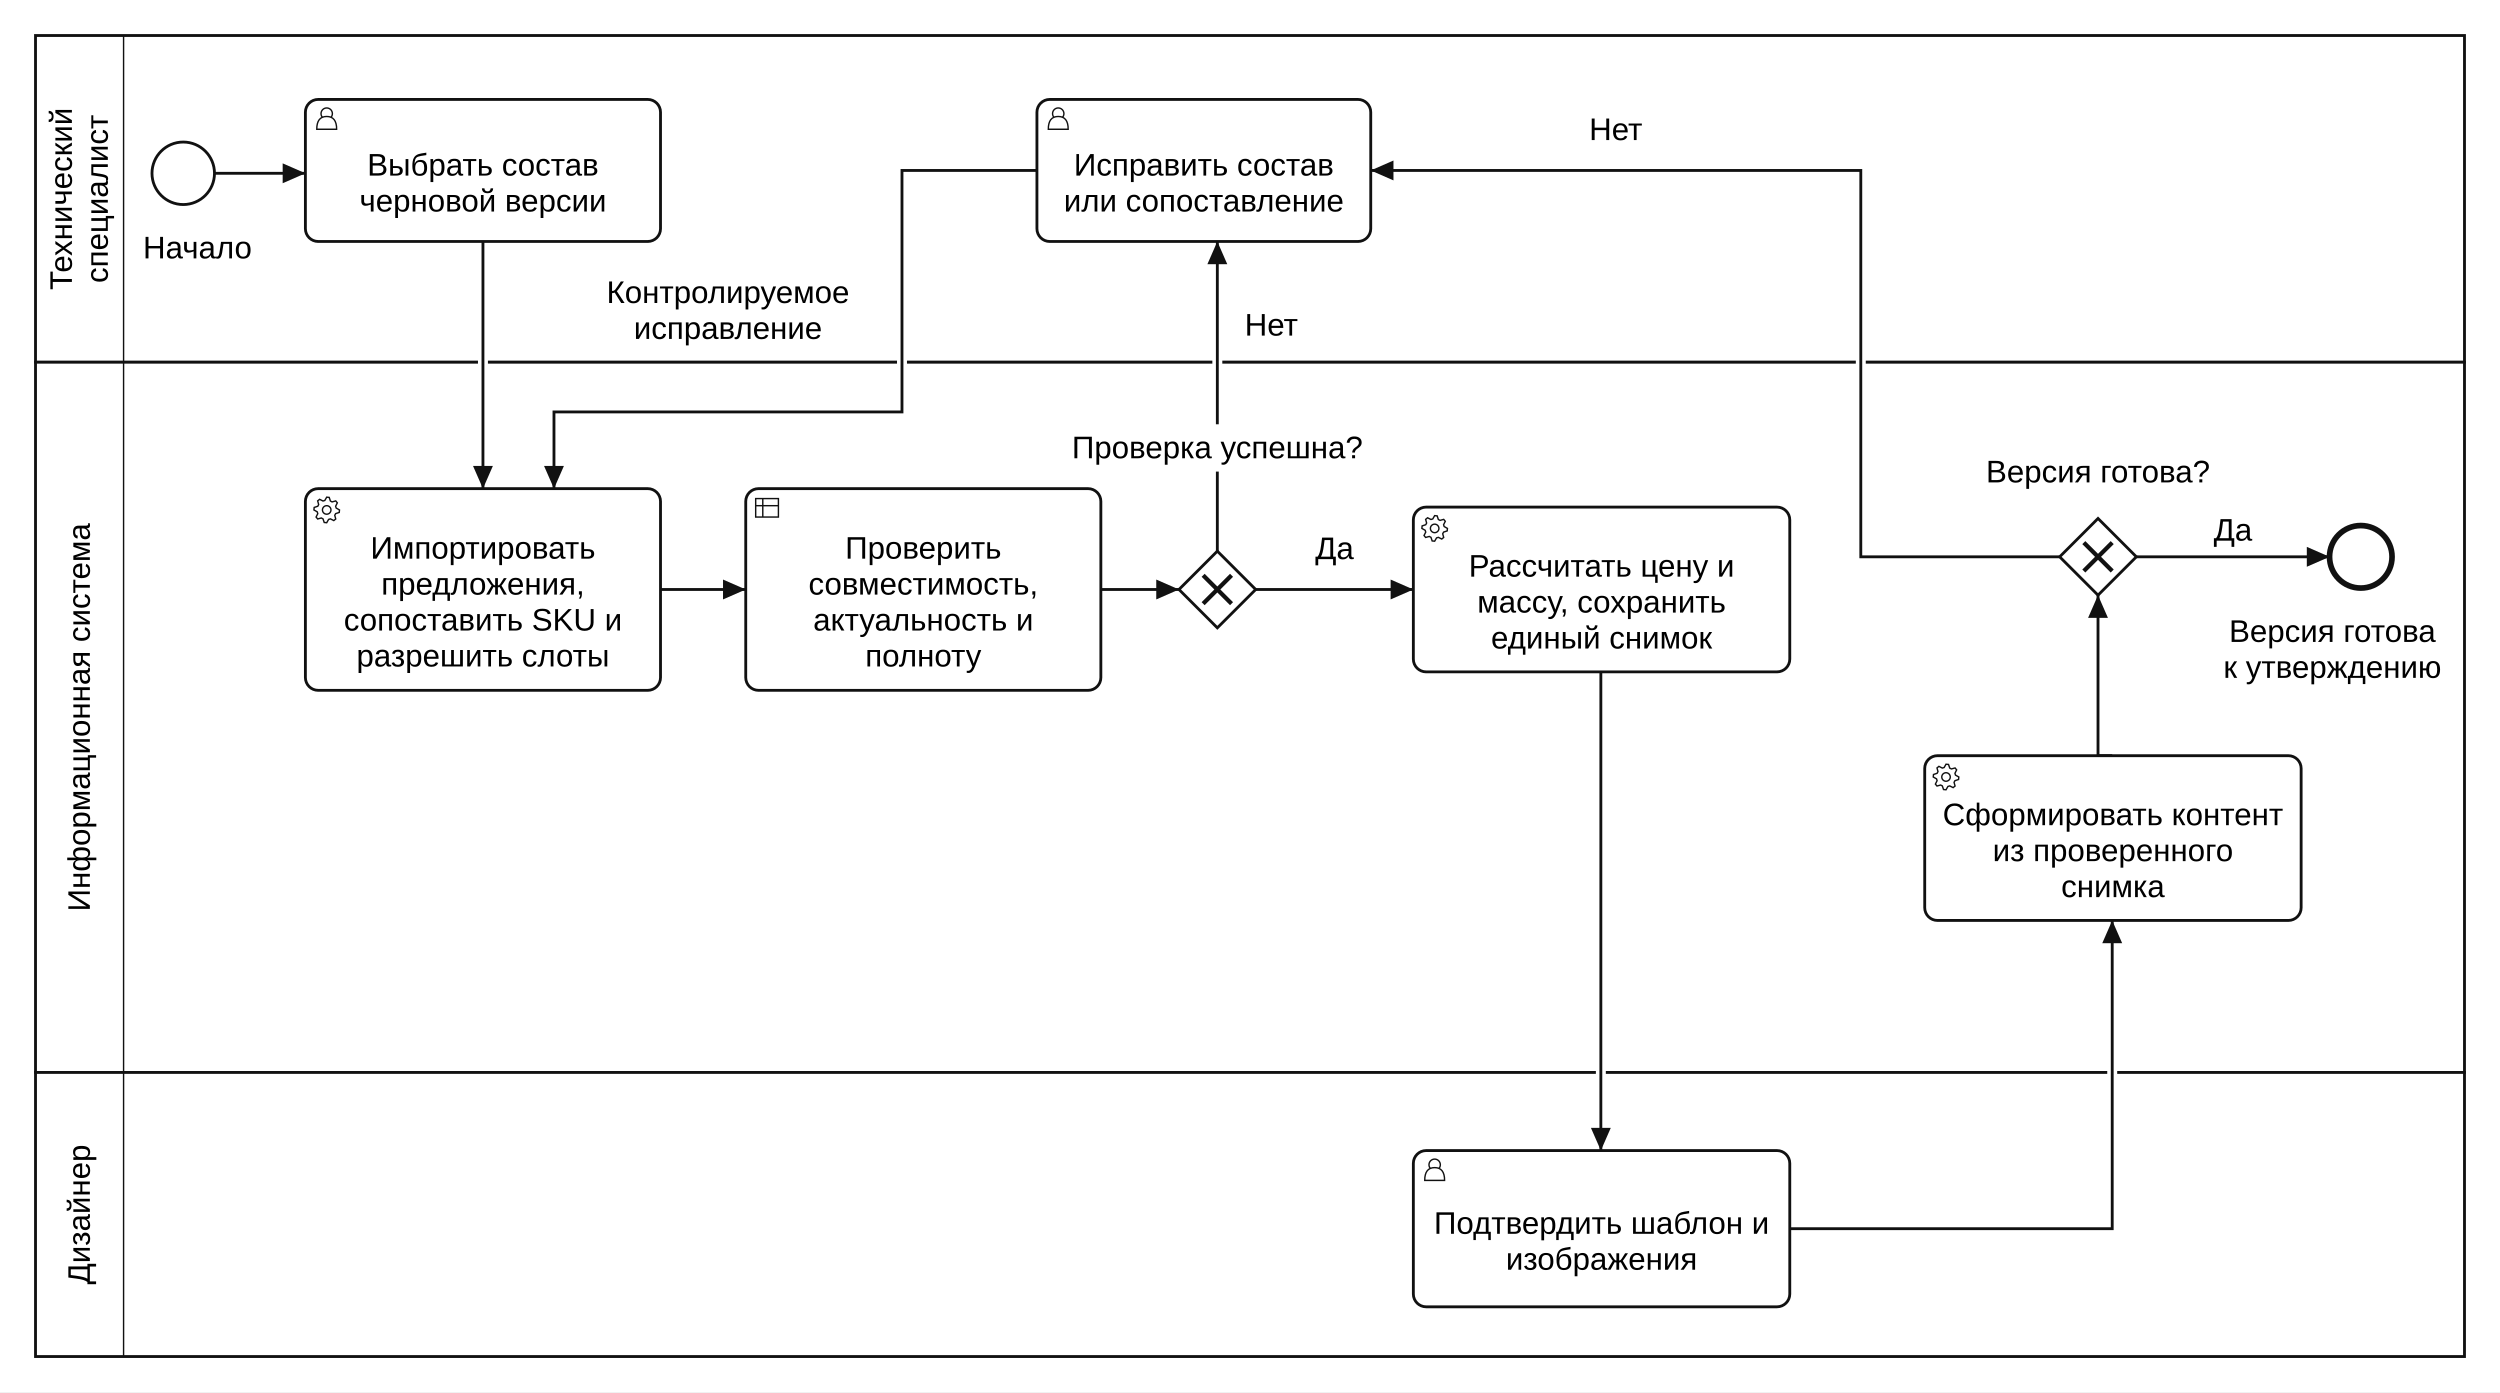
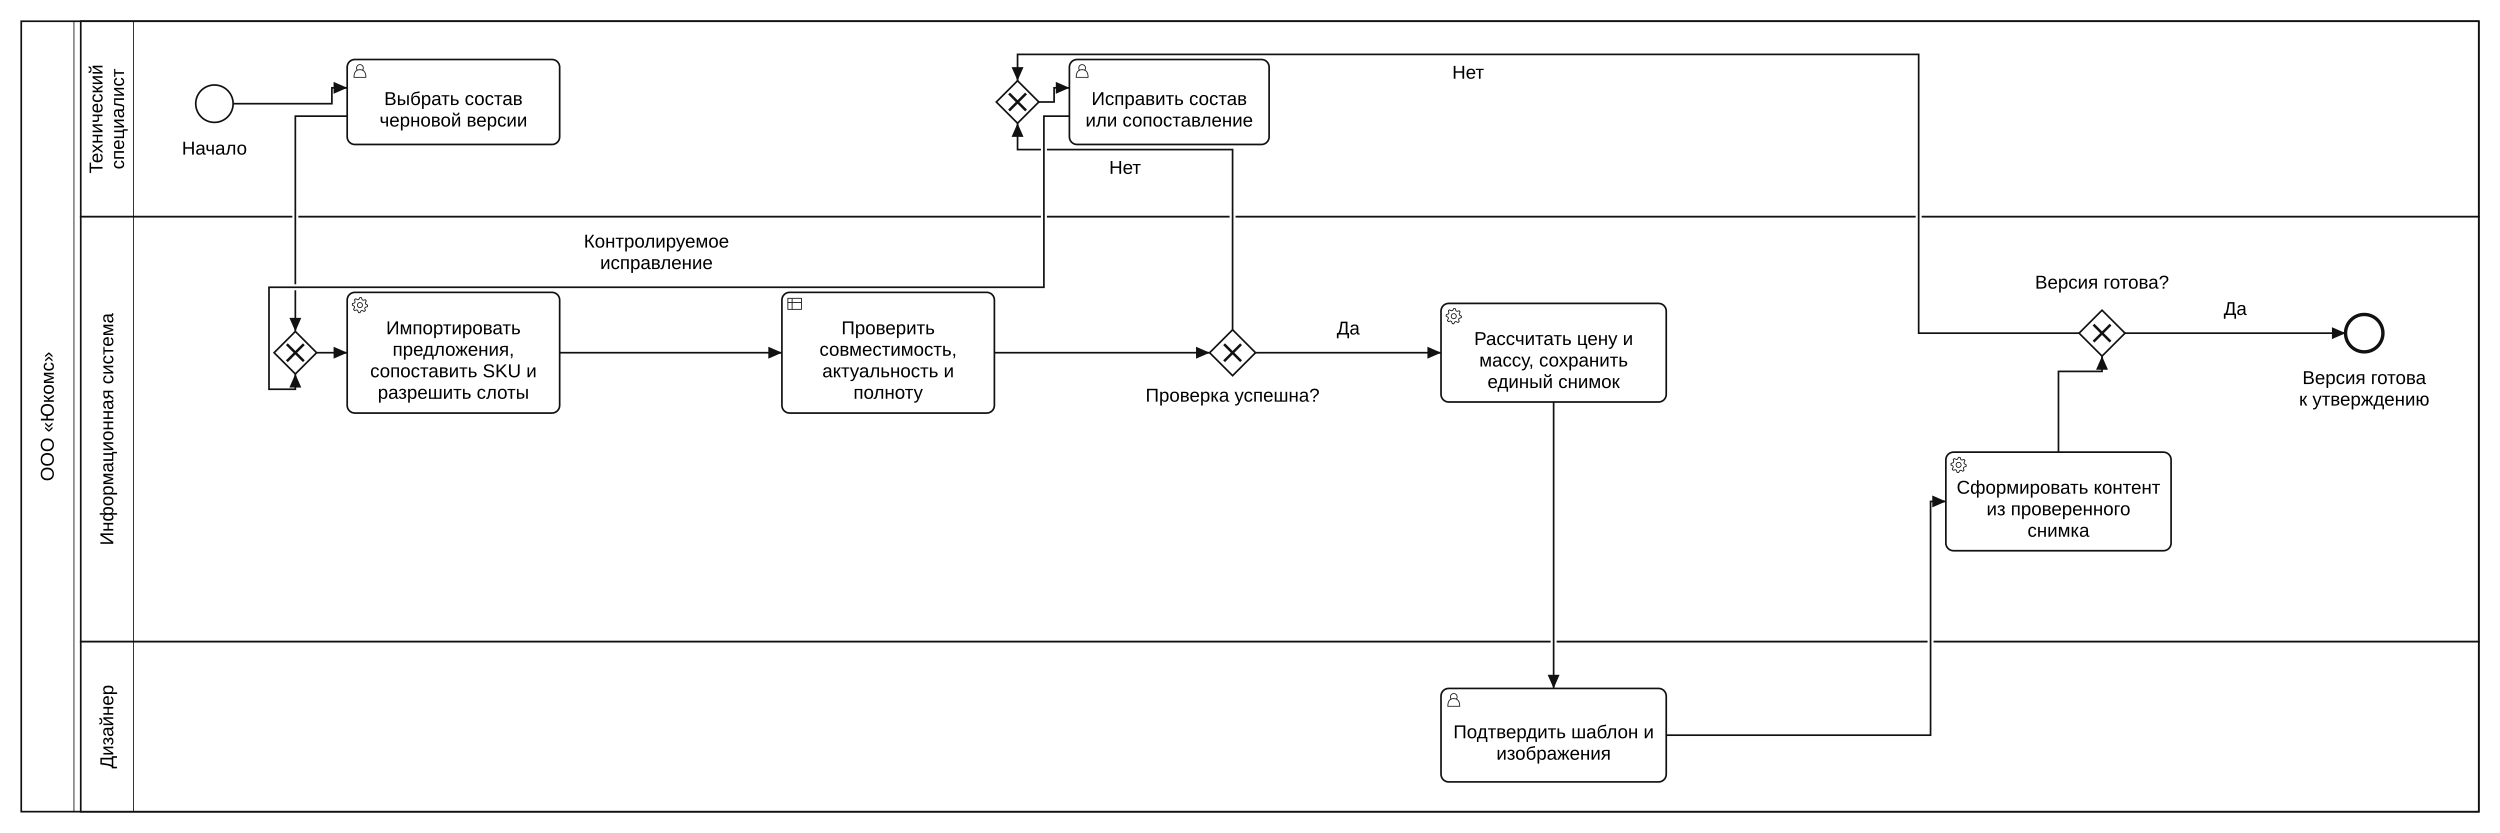
- <svg xmlns="http://www.w3.org/2000/svg" width="1760" height="980" viewBox="-5 -5 1760 980">
+ <svg xmlns="http://www.w3.org/2000/svg" width="2941.5" height="980" viewBox="-62 -5 2941.5 980">
  <defs>
    <marker id="sequence" markerWidth="9" markerHeight="7" refX="8" refY="3.5" orient="auto">
      <path d="M0 0L8 3.5L0 7Z" fill="#111" />
    </marker>
    <marker id="message" markerWidth="10" markerHeight="8" refX="9" refY="4" orient="auto">
      <path d="M0 0L9 4L0 8Z" fill="white" stroke="#111" />
    </marker>
  </defs>
-   <rect x="-5" y="-5" width="1760" height="980" fill="white" />
-   <rect x="20" y="20" width="1710" height="230" fill="white" stroke="#111" stroke-width="2" />
-   <path d="M82 20V250" stroke="#111" />
-   <g transform="translate(51 135) rotate(-90)">
+   <rect x="-62" y="-5" width="2941.5" height="980" fill="white" />
+   <rect x="-37" y="20" width="2891.5" height="930" fill="white" stroke="#111" stroke-width="2" />
+   <path d="M25 20V950" stroke="#111" />
+   <g transform="translate(-6 485) rotate(-90)">
+     <text x="0" y="7.26" text-anchor="middle" font-family="Arial" font-size="22" font-weight="normal">ООО «Юкомс»</text>
+   </g>
+   <rect x="33" y="20" width="2821.5" height="230" fill="white" stroke="#111" stroke-width="2" />
+   <path d="M95 20V250" stroke="#111" />
+   <g transform="translate(64 135) rotate(-90)">
    <text x="0" y="-5.39" text-anchor="middle" font-family="Arial" font-size="22" font-weight="normal">Технический</text>
    <text x="0" y="19.91" text-anchor="middle" font-family="Arial" font-size="22" font-weight="normal">специалист</text>
  </g>
-   <rect x="20" y="250" width="1710" height="500" fill="white" stroke="#111" stroke-width="2" />
-   <path d="M82 250V750" stroke="#111" />
-   <g transform="translate(51 500) rotate(-90)">
+   <rect x="33" y="250" width="2821.5" height="500" fill="white" stroke="#111" stroke-width="2" />
+   <path d="M95 250V750" stroke="#111" />
+   <g transform="translate(64 500) rotate(-90)">
    <text x="0" y="7.26" text-anchor="middle" font-family="Arial" font-size="22" font-weight="normal">Информационная система</text>
  </g>
-   <rect x="20" y="750" width="1710" height="200" fill="white" stroke="#111" stroke-width="2" />
-   <path d="M82 750V950" stroke="#111" />
-   <g transform="translate(51 850) rotate(-90)">
+   <rect x="33" y="750" width="2821.5" height="200" fill="white" stroke="#111" stroke-width="2" />
+   <path d="M95 750V950" stroke="#111" />
+   <g transform="translate(64 850) rotate(-90)">
    <text x="0" y="7.26" text-anchor="middle" font-family="Arial" font-size="22" font-weight="normal">Дизайнер</text>
  </g>
-   <path d="M146 117L210 117" fill="none" stroke="white" stroke-width="7" />
-   <path d="M146 117L210 117" fill="none" stroke="#111" stroke-width="2" marker-end="url(#sequence)" />
-   <path d="M335 165L335 339" fill="none" stroke="white" stroke-width="7" />
-   <path d="M335 165L335 339" fill="none" stroke="#111" stroke-width="2" marker-end="url(#sequence)" />
-   <path d="M460 410L520 410" fill="none" stroke="white" stroke-width="7" />
-   <path d="M460 410L520 410" fill="none" stroke="#111" stroke-width="2" marker-end="url(#sequence)" />
-   <path d="M770 410L825 410" fill="none" stroke="white" stroke-width="7" />
-   <path d="M770 410L825 410" fill="none" stroke="#111" stroke-width="2" marker-end="url(#sequence)" />
-   <path d="M852 383L852 165" fill="none" stroke="white" stroke-width="7" />
-   <path d="M852 383L852 165" fill="none" stroke="#111" stroke-width="2" marker-end="url(#sequence)" />
-   <path d="M725 115L630 115L630 285L385 285L385 339" fill="none" stroke="white" stroke-width="7" />
-   <path d="M725 115L630 115L630 285L385 285L385 339" fill="none" stroke="#111" stroke-width="2" marker-end="url(#sequence)" />
-   <path d="M879 410L990 410" fill="none" stroke="white" stroke-width="7" />
-   <path d="M879 410L990 410" fill="none" stroke="#111" stroke-width="2" marker-end="url(#sequence)" />
-   <path d="M1122 468L1122 805" fill="none" stroke="white" stroke-width="7" />
-   <path d="M1122 468L1122 805" fill="none" stroke="#111" stroke-width="2" marker-end="url(#sequence)" />
-   <path d="M1255 860L1482 860L1482 643" fill="none" stroke="white" stroke-width="7" />
-   <path d="M1255 860L1482 860L1482 643" fill="none" stroke="#111" stroke-width="2" marker-end="url(#sequence)" />
-   <path d="M1482 527L1472 527L1472 414" fill="none" stroke="white" stroke-width="7" />
-   <path d="M1482 527L1472 527L1472 414" fill="none" stroke="#111" stroke-width="2" marker-end="url(#sequence)" />
-   <path d="M1445 387L1305 387L1305 115L960 115" fill="none" stroke="white" stroke-width="7" />
-   <path d="M1445 387L1305 387L1305 115L960 115" fill="none" stroke="#111" stroke-width="2" marker-end="url(#sequence)" />
-   <path d="M1499 387L1635 387" fill="none" stroke="white" stroke-width="7" />
-   <path d="M1499 387L1635 387" fill="none" stroke="#111" stroke-width="2" marker-end="url(#sequence)" />
-   <circle cx="124" cy="117" r="22" fill="white" stroke="#111" stroke-width="2" />
-   <rect x="210" y="65" width="250" height="100" rx="9" fill="white" stroke="#111" stroke-width="2" />
-   <text x="335" y="118.61" text-anchor="middle" font-family="Arial" font-size="22" font-weight="normal">Выбрать состав</text>
-   <text x="335" y="143.91" text-anchor="middle" font-family="Arial" font-size="22" font-weight="normal">черновой версии</text>
-   <circle cx="225" cy="75" r="4" fill="white" stroke="#111" />
-   <path d="M218 86q0-9 7-9q7 0 7 9Z" fill="white" stroke="#111" />
-   <rect x="725" y="65" width="235" height="100" rx="9" fill="white" stroke="#111" stroke-width="2" />
-   <text x="842.5" y="118.61" text-anchor="middle" font-family="Arial" font-size="22" font-weight="normal">Исправить состав</text>
-   <text x="842.5" y="143.91" text-anchor="middle" font-family="Arial" font-size="22" font-weight="normal">или сопоставление</text>
-   <circle cx="740" cy="75" r="4" fill="white" stroke="#111" />
-   <path d="M733 86q0-9 7-9q7 0 7 9Z" fill="white" stroke="#111" />
-   <rect x="210" y="339" width="250" height="142" rx="9" fill="white" stroke="#111" stroke-width="2" />
-   <text x="335" y="388.31" text-anchor="middle" font-family="Arial" font-size="22" font-weight="normal">Импортировать</text>
-   <text x="335" y="413.61" text-anchor="middle" font-family="Arial" font-size="22" font-weight="normal">предложения,</text>
-   <text x="335" y="438.91" text-anchor="middle" font-family="Arial" font-size="22" font-weight="normal">сопоставить SKU и</text>
-   <text x="335" y="464.21" text-anchor="middle" font-family="Arial" font-size="22" font-weight="normal">разрешить слоты</text>
-   <polygon points="234,354 233.827,355.756 231.282,356.602 230.654,357.778 231.364,360.364 230,361.483 227.602,360.282 226.327,360.669 225,363 223.244,362.827 222.398,360.282 221.222,359.654 218.636,360.364 217.517,359 218.718,356.602 218.331,355.327 216,354 216.173,352.244 218.718,351.398 219.346,350.222 218.636,347.636 220,346.517 222.398,347.718 223.673,347.331 225,345 226.756,345.173 227.602,347.718 228.778,348.346 231.364,347.636 232.483,349 231.282,351.398 231.669,352.673" fill="white" stroke="#111" />
-   <circle cx="225" cy="354" r="3" fill="white" stroke="#111" />
-   <rect x="520" y="339" width="250" height="142" rx="9" fill="white" stroke="#111" stroke-width="2" />
-   <text x="645" y="388.31" text-anchor="middle" font-family="Arial" font-size="22" font-weight="normal">Проверить</text>
-   <text x="645" y="413.61" text-anchor="middle" font-family="Arial" font-size="22" font-weight="normal">совместимость,</text>
-   <text x="645" y="438.91" text-anchor="middle" font-family="Arial" font-size="22" font-weight="normal">актуальность и</text>
-   <text x="645" y="464.21" text-anchor="middle" font-family="Arial" font-size="22" font-weight="normal">полноту</text>
-   <rect x="527" y="346" width="16" height="13" fill="white" stroke="#111" />
-   <path d="M527 351h16M532 346v13" stroke="#111" />
-   <path d="M852 383L879 410L852 437L825 410Z" fill="white" stroke="#111" stroke-width="2" />
-   <path d="M842 400L862 420M862 400L842 420" stroke="#111" stroke-width="3" />
-   <rect x="990" y="352" width="265" height="116" rx="9" fill="white" stroke="#111" stroke-width="2" />
-   <text x="1122.5" y="400.96" text-anchor="middle" font-family="Arial" font-size="22" font-weight="normal">Рассчитать цену и</text>
-   <text x="1122.5" y="426.26" text-anchor="middle" font-family="Arial" font-size="22" font-weight="normal">массу, сохранить</text>
-   <text x="1122.5" y="451.56" text-anchor="middle" font-family="Arial" font-size="22" font-weight="normal">единый снимок</text>
-   <polygon points="1014,367 1013.827,368.756 1011.282,369.602 1010.654,370.778 1011.364,373.364 1010,374.483 1007.602,373.282 1006.327,373.669 1005,376 1003.244,375.827 1002.398,373.282 1001.222,372.654 998.636,373.364 997.517,372 998.718,369.602 998.331,368.327 996,367 996.173,365.244 998.718,364.398 999.346,363.222 998.636,360.636 1000,359.517 1002.398,360.718 1003.673,360.331 1005,358 1006.756,358.173 1007.602,360.718 1008.778,361.346 1011.364,360.636 1012.483,362 1011.282,364.398 1011.669,365.673" fill="white" stroke="#111" />
-   <circle cx="1005" cy="367" r="3" fill="white" stroke="#111" />
-   <rect x="990" y="805" width="265" height="110" rx="9" fill="white" stroke="#111" stroke-width="2" />
-   <text x="1122.5" y="863.61" text-anchor="middle" font-family="Arial" font-size="22" font-weight="normal">Подтвердить шаблон и</text>
-   <text x="1122.5" y="888.91" text-anchor="middle" font-family="Arial" font-size="22" font-weight="normal">изображения</text>
-   <circle cx="1005" cy="815" r="4" fill="white" stroke="#111" />
-   <path d="M998 826q0-9 7-9q7 0 7 9Z" fill="white" stroke="#111" />
-   <rect x="1350" y="527" width="265" height="116" rx="9" fill="white" stroke="#111" stroke-width="2" />
-   <text x="1482.5" y="575.96" text-anchor="middle" font-family="Arial" font-size="22" font-weight="normal">Сформировать контент</text>
-   <text x="1482.5" y="601.26" text-anchor="middle" font-family="Arial" font-size="22" font-weight="normal">из проверенного</text>
-   <text x="1482.5" y="626.56" text-anchor="middle" font-family="Arial" font-size="22" font-weight="normal">снимка</text>
-   <polygon points="1374,542 1373.827,543.756 1371.282,544.602 1370.654,545.778 1371.364,548.364 1370,549.483 1367.602,548.282 1366.327,548.669 1365,551 1363.244,550.827 1362.398,548.282 1361.222,547.654 1358.636,548.364 1357.517,547 1358.718,544.602 1358.331,543.327 1356,542 1356.173,540.244 1358.718,539.398 1359.346,538.222 1358.636,535.636 1360,534.517 1362.398,535.718 1363.673,535.331 1365,533 1366.756,533.173 1367.602,535.718 1368.778,536.346 1371.364,535.636 1372.483,537 1371.282,539.398 1371.669,540.673" fill="white" stroke="#111" />
-   <circle cx="1365" cy="542" r="3" fill="white" stroke="#111" />
-   <path d="M1472 360L1499 387L1472 414L1445 387Z" fill="white" stroke="#111" stroke-width="2" />
-   <path d="M1462 377L1482 397M1482 377L1462 397" stroke="#111" stroke-width="3" />
-   <circle cx="1657" cy="387" r="22" fill="white" stroke="#111" stroke-width="4" />
-   <rect x="90.5" y="153" width="87" height="33.3" fill="white" />
-   <text x="134" y="176.91" text-anchor="middle" font-family="Arial" font-size="22" font-weight="normal">Начало</text>
-   <rect x="744.5" y="293.7" width="215" height="33.3" fill="white" />
-   <text x="852" y="317.61" text-anchor="middle" font-family="Arial" font-size="22" font-weight="normal">Проверка успешна?</text>
-   <rect x="1388" y="310.7" width="168" height="33.3" fill="white" />
-   <text x="1472" y="334.61" text-anchor="middle" font-family="Arial" font-size="22" font-weight="normal">Версия готова?</text>
-   <rect x="1555" y="423" width="164" height="58.6" fill="white" />
-   <text x="1637" y="446.91" text-anchor="middle" font-family="Arial" font-size="22" font-weight="normal">Версия готова</text>
-   <text x="1637" y="472.21" text-anchor="middle" font-family="Arial" font-size="22" font-weight="normal">к утверждению</text>
-   <rect x="866" y="207.35" width="48" height="33.3" fill="white" />
-   <text x="890" y="231.26" text-anchor="middle" font-family="Arial" font-size="22" font-weight="normal">Нет</text>
-   <rect x="417" y="184.4" width="181" height="58.6" fill="white" />
-   <text x="507.5" y="208.31" text-anchor="middle" font-family="Arial" font-size="22" font-weight="normal">Контролируемое</text>
-   <text x="507.5" y="233.61" text-anchor="middle" font-family="Arial" font-size="22" font-weight="normal">исправление</text>
-   <rect x="915.5" y="364.7" width="38" height="33.3" fill="white" />
-   <text x="934.5" y="388.61" text-anchor="middle" font-family="Arial" font-size="22" font-weight="normal">Да</text>
-   <rect x="1108.5" y="69.7" width="48" height="33.3" fill="white" />
-   <text x="1132.5" y="93.61" text-anchor="middle" font-family="Arial" font-size="22" font-weight="normal">Нет</text>
-   <rect x="1548" y="351.7" width="38" height="33.3" fill="white" />
-   <text x="1567" y="375.61" text-anchor="middle" font-family="Arial" font-size="22" font-weight="normal">Да</text>
+   <path d="M212.3 117L328.5 117L328.5 98.333L346.5 98.333" fill="none" stroke="white" stroke-width="7" />
+   <path d="M212.3 117L328.5 117L328.5 98.333L346.5 98.333" fill="none" stroke="#111" stroke-width="2" marker-end="url(#sequence)" />
+   <path d="M346.5 131.667L285.5 131.667L285.5 385" fill="none" stroke="white" stroke-width="7" />
+   <path d="M346.5 131.667L285.5 131.667L285.5 385" fill="none" stroke="#111" stroke-width="2" marker-end="url(#sequence)" />
+   <path d="M596.5 410L858 410" fill="none" stroke="white" stroke-width="7" />
+   <path d="M596.5 410L858 410" fill="none" stroke="#111" stroke-width="2" marker-end="url(#sequence)" />
+   <path d="M1108 410L1361.25 410" fill="none" stroke="white" stroke-width="7" />
+   <path d="M1108 410L1361.25 410" fill="none" stroke="#111" stroke-width="2" marker-end="url(#sequence)" />
+   <path d="M1388.25 383L1388.25 171L1135.25 171L1135.25 140" fill="none" stroke="white" stroke-width="7" />
+   <path d="M1388.25 383L1388.25 171L1135.25 171L1135.25 140" fill="none" stroke="#111" stroke-width="2" marker-end="url(#sequence)" />
+   <path d="M1196.25 131.667L1166.25 131.667L1166.25 333L254.5 333L254.5 453L285.5 453L285.5 435" fill="none" stroke="white" stroke-width="7" />
+   <path d="M1196.25 131.667L1166.25 131.667L1166.25 333L254.5 333L254.5 453L285.5 453L285.5 435" fill="none" stroke="#111" stroke-width="2" marker-end="url(#sequence)" />
+   <path d="M1415.25 410L1633.5 410" fill="none" stroke="white" stroke-width="7" />
+   <path d="M1415.25 410L1633.5 410" fill="none" stroke="#111" stroke-width="2" marker-end="url(#sequence)" />
+   <path d="M1766 468L1766 805" fill="none" stroke="white" stroke-width="7" />
+   <path d="M1766 468L1766 805" fill="none" stroke="#111" stroke-width="2" marker-end="url(#sequence)" />
+   <path d="M1898.5 860L2209.5 860L2209.5 585L2227.5 585" fill="none" stroke="white" stroke-width="7" />
+   <path d="M1898.5 860L2209.5 860L2209.5 585L2227.5 585" fill="none" stroke="#111" stroke-width="2" marker-end="url(#sequence)" />
+   <path d="M2360 527L2360 432L2411.25 432L2411.25 414" fill="none" stroke="white" stroke-width="7" />
+   <path d="M2360 527L2360 432L2411.25 432L2411.25 414" fill="none" stroke="#111" stroke-width="2" marker-end="url(#sequence)" />
+   <path d="M2384.25 387L2195.5 387L2195.5 59L1135.25 59L1135.25 90" fill="none" stroke="white" stroke-width="7" />
+   <path d="M2384.25 387L2195.5 387L2195.5 59L1135.25 59L1135.25 90" fill="none" stroke="#111" stroke-width="2" marker-end="url(#sequence)" />
+   <path d="M2438.25 387L2697.75 387" fill="none" stroke="white" stroke-width="7" />
+   <path d="M2438.25 387L2697.75 387" fill="none" stroke="#111" stroke-width="2" marker-end="url(#sequence)" />
+   <path d="M310.5 410L346.5 410" fill="none" stroke="white" stroke-width="7" />
+   <path d="M310.5 410L346.5 410" fill="none" stroke="#111" stroke-width="2" marker-end="url(#sequence)" />
+   <path d="M1160.25 115L1178.25 115L1178.25 98.333L1196.25 98.333" fill="none" stroke="white" stroke-width="7" />
+   <path d="M1160.25 115L1178.25 115L1178.25 98.333L1196.25 98.333" fill="none" stroke="#111" stroke-width="2" marker-end="url(#sequence)" />
+   <circle cx="190.3" cy="117" r="22" fill="white" stroke="#111" stroke-width="2" />
+   <rect x="346.5" y="65" width="250" height="100" rx="9" fill="white" stroke="#111" stroke-width="2" />
+   <text x="471.5" y="118.61" text-anchor="middle" font-family="Arial" font-size="22" font-weight="normal">Выбрать состав</text>
+   <text x="471.5" y="143.91" text-anchor="middle" font-family="Arial" font-size="22" font-weight="normal">черновой версии</text>
+   <circle cx="361.5" cy="75" r="4" fill="white" stroke="#111" />
+   <path d="M354.5 86q0-9 7-9q7 0 7 9Z" fill="white" stroke="#111" />
+   <rect x="1196.25" y="65" width="235" height="100" rx="9" fill="white" stroke="#111" stroke-width="2" />
+   <text x="1313.75" y="118.61" text-anchor="middle" font-family="Arial" font-size="22" font-weight="normal">Исправить состав</text>
+   <text x="1313.75" y="143.91" text-anchor="middle" font-family="Arial" font-size="22" font-weight="normal">или сопоставление</text>
+   <circle cx="1211.25" cy="75" r="4" fill="white" stroke="#111" />
+   <path d="M1204.25 86q0-9 7-9q7 0 7 9Z" fill="white" stroke="#111" />
+   <rect x="346.5" y="339" width="250" height="142" rx="9" fill="white" stroke="#111" stroke-width="2" />
+   <text x="471.5" y="388.31" text-anchor="middle" font-family="Arial" font-size="22" font-weight="normal">Импортировать</text>
+   <text x="471.5" y="413.61" text-anchor="middle" font-family="Arial" font-size="22" font-weight="normal">предложения,</text>
+   <text x="471.5" y="438.91" text-anchor="middle" font-family="Arial" font-size="22" font-weight="normal">сопоставить SKU и</text>
+   <text x="471.5" y="464.21" text-anchor="middle" font-family="Arial" font-size="22" font-weight="normal">разрешить слоты</text>
+   <polygon points="370.5,354 370.327,355.756 367.782,356.602 367.154,357.778 367.864,360.364 366.5,361.483 364.102,360.282 362.827,360.669 361.5,363 359.744,362.827 358.898,360.282 357.722,359.654 355.136,360.364 354.017,359 355.218,356.602 354.831,355.327 352.5,354 352.673,352.244 355.218,351.398 355.846,350.222 355.136,347.636 356.5,346.517 358.898,347.718 360.173,347.331 361.5,345 363.256,345.173 364.102,347.718 365.278,348.346 367.864,347.636 368.983,349 367.782,351.398 368.169,352.673" fill="white" stroke="#111" />
+   <circle cx="361.5" cy="354" r="3" fill="white" stroke="#111" />
+   <rect x="858" y="339" width="250" height="142" rx="9" fill="white" stroke="#111" stroke-width="2" />
+   <text x="983" y="388.31" text-anchor="middle" font-family="Arial" font-size="22" font-weight="normal">Проверить</text>
+   <text x="983" y="413.61" text-anchor="middle" font-family="Arial" font-size="22" font-weight="normal">совместимость,</text>
+   <text x="983" y="438.91" text-anchor="middle" font-family="Arial" font-size="22" font-weight="normal">актуальность и</text>
+   <text x="983" y="464.21" text-anchor="middle" font-family="Arial" font-size="22" font-weight="normal">полноту</text>
+   <rect x="865" y="346" width="16" height="13" fill="white" stroke="#111" />
+   <path d="M865 351h16M870 346v13" stroke="#111" />
+   <path d="M1388.25 383L1415.25 410L1388.25 437L1361.25 410Z" fill="white" stroke="#111" stroke-width="2" />
+   <path d="M1378.25 400L1398.25 420M1398.25 400L1378.25 420" stroke="#111" stroke-width="3" />
+   <rect x="1633.5" y="352" width="265" height="116" rx="9" fill="white" stroke="#111" stroke-width="2" />
+   <text x="1766" y="400.96" text-anchor="middle" font-family="Arial" font-size="22" font-weight="normal">Рассчитать цену и</text>
+   <text x="1766" y="426.26" text-anchor="middle" font-family="Arial" font-size="22" font-weight="normal">массу, сохранить</text>
+   <text x="1766" y="451.56" text-anchor="middle" font-family="Arial" font-size="22" font-weight="normal">единый снимок</text>
+   <polygon points="1657.5,367 1657.327,368.756 1654.782,369.602 1654.154,370.778 1654.864,373.364 1653.5,374.483 1651.102,373.282 1649.827,373.669 1648.5,376 1646.744,375.827 1645.898,373.282 1644.722,372.654 1642.136,373.364 1641.017,372 1642.218,369.602 1641.831,368.327 1639.5,367 1639.673,365.244 1642.218,364.398 1642.846,363.222 1642.136,360.636 1643.5,359.517 1645.898,360.718 1647.173,360.331 1648.5,358 1650.256,358.173 1651.102,360.718 1652.278,361.346 1654.864,360.636 1655.983,362 1654.782,364.398 1655.169,365.673" fill="white" stroke="#111" />
+   <circle cx="1648.5" cy="367" r="3" fill="white" stroke="#111" />
+   <rect x="1633.5" y="805" width="265" height="110" rx="9" fill="white" stroke="#111" stroke-width="2" />
+   <text x="1766" y="863.61" text-anchor="middle" font-family="Arial" font-size="22" font-weight="normal">Подтвердить шаблон и</text>
+   <text x="1766" y="888.91" text-anchor="middle" font-family="Arial" font-size="22" font-weight="normal">изображения</text>
+   <circle cx="1648.5" cy="815" r="4" fill="white" stroke="#111" />
+   <path d="M1641.5 826q0-9 7-9q7 0 7 9Z" fill="white" stroke="#111" />
+   <rect x="2227.5" y="527" width="265" height="116" rx="9" fill="white" stroke="#111" stroke-width="2" />
+   <text x="2360" y="575.96" text-anchor="middle" font-family="Arial" font-size="22" font-weight="normal">Сформировать контент</text>
+   <text x="2360" y="601.26" text-anchor="middle" font-family="Arial" font-size="22" font-weight="normal">из проверенного</text>
+   <text x="2360" y="626.56" text-anchor="middle" font-family="Arial" font-size="22" font-weight="normal">снимка</text>
+   <polygon points="2251.5,542 2251.327,543.756 2248.782,544.602 2248.154,545.778 2248.864,548.364 2247.5,549.483 2245.102,548.282 2243.827,548.669 2242.5,551 2240.744,550.827 2239.898,548.282 2238.722,547.654 2236.136,548.364 2235.017,547 2236.218,544.602 2235.831,543.327 2233.5,542 2233.673,540.244 2236.218,539.398 2236.846,538.222 2236.136,535.636 2237.5,534.517 2239.898,535.718 2241.173,535.331 2242.5,533 2244.256,533.173 2245.102,535.718 2246.278,536.346 2248.864,535.636 2249.983,537 2248.782,539.398 2249.169,540.673" fill="white" stroke="#111" />
+   <circle cx="2242.5" cy="542" r="3" fill="white" stroke="#111" />
+   <path d="M2411.25 360L2438.25 387L2411.25 414L2384.25 387Z" fill="white" stroke="#111" stroke-width="2" />
+   <path d="M2401.25 377L2421.25 397M2421.25 377L2401.25 397" stroke="#111" stroke-width="3" />
+   <circle cx="2719.75" cy="387" r="22" fill="white" stroke="#111" stroke-width="4" />
+   <path d="M285.5 385L310.5 410L285.5 435L260.5 410Z" fill="white" stroke="#111" stroke-width="2" />
+   <path d="M275.5 400L295.5 420M295.5 400L275.5 420" stroke="#111" stroke-width="3" />
+   <path d="M1135.25 90L1160.25 115L1135.25 140L1110.25 115Z" fill="white" stroke="#111" stroke-width="2" />
+   <path d="M1125.25 105L1145.25 125M1145.25 105L1125.25 125" stroke="#111" stroke-width="3" />
+   <rect x="146.8" y="153" width="87" height="33.3" fill="white" />
+   <text x="190.3" y="176.91" text-anchor="middle" font-family="Arial" font-size="22" font-weight="normal">Начало</text>
+   <rect x="1280.75" y="443.7" width="215" height="33.3" fill="white" />
+   <text x="1388.25" y="467.61" text-anchor="middle" font-family="Arial" font-size="22" font-weight="normal">Проверка успешна?</text>
+   <rect x="2327.25" y="310.7" width="168" height="33.3" fill="white" />
+   <text x="2411.25" y="334.61" text-anchor="middle" font-family="Arial" font-size="22" font-weight="normal">Версия готова?</text>
+   <rect x="2637.75" y="423" width="164" height="58.6" fill="white" />
+   <text x="2719.75" y="446.91" text-anchor="middle" font-family="Arial" font-size="22" font-weight="normal">Версия готова</text>
+   <text x="2719.75" y="472.21" text-anchor="middle" font-family="Arial" font-size="22" font-weight="normal">к утверждению</text>
+   <rect x="1237.75" y="175.7" width="48" height="33.3" fill="white" />
+   <text x="1261.75" y="199.61" text-anchor="middle" font-family="Arial" font-size="22" font-weight="normal">Нет</text>
+   <rect x="619.875" y="262.4" width="181" height="58.6" fill="white" />
+   <text x="710.375" y="286.31" text-anchor="middle" font-family="Arial" font-size="22" font-weight="normal">Контролируемое</text>
+   <text x="710.375" y="311.61" text-anchor="middle" font-family="Arial" font-size="22" font-weight="normal">исправление</text>
+   <rect x="1505.375" y="364.7" width="38" height="33.3" fill="white" />
+   <text x="1524.375" y="388.61" text-anchor="middle" font-family="Arial" font-size="22" font-weight="normal">Да</text>
+   <rect x="1641.375" y="63.7" width="48" height="33.3" fill="white" />
+   <text x="1665.375" y="87.61" text-anchor="middle" font-family="Arial" font-size="22" font-weight="normal">Нет</text>
+   <rect x="2549" y="341.7" width="38" height="33.3" fill="white" />
+   <text x="2568" y="365.61" text-anchor="middle" font-family="Arial" font-size="22" font-weight="normal">Да</text>
</svg>
